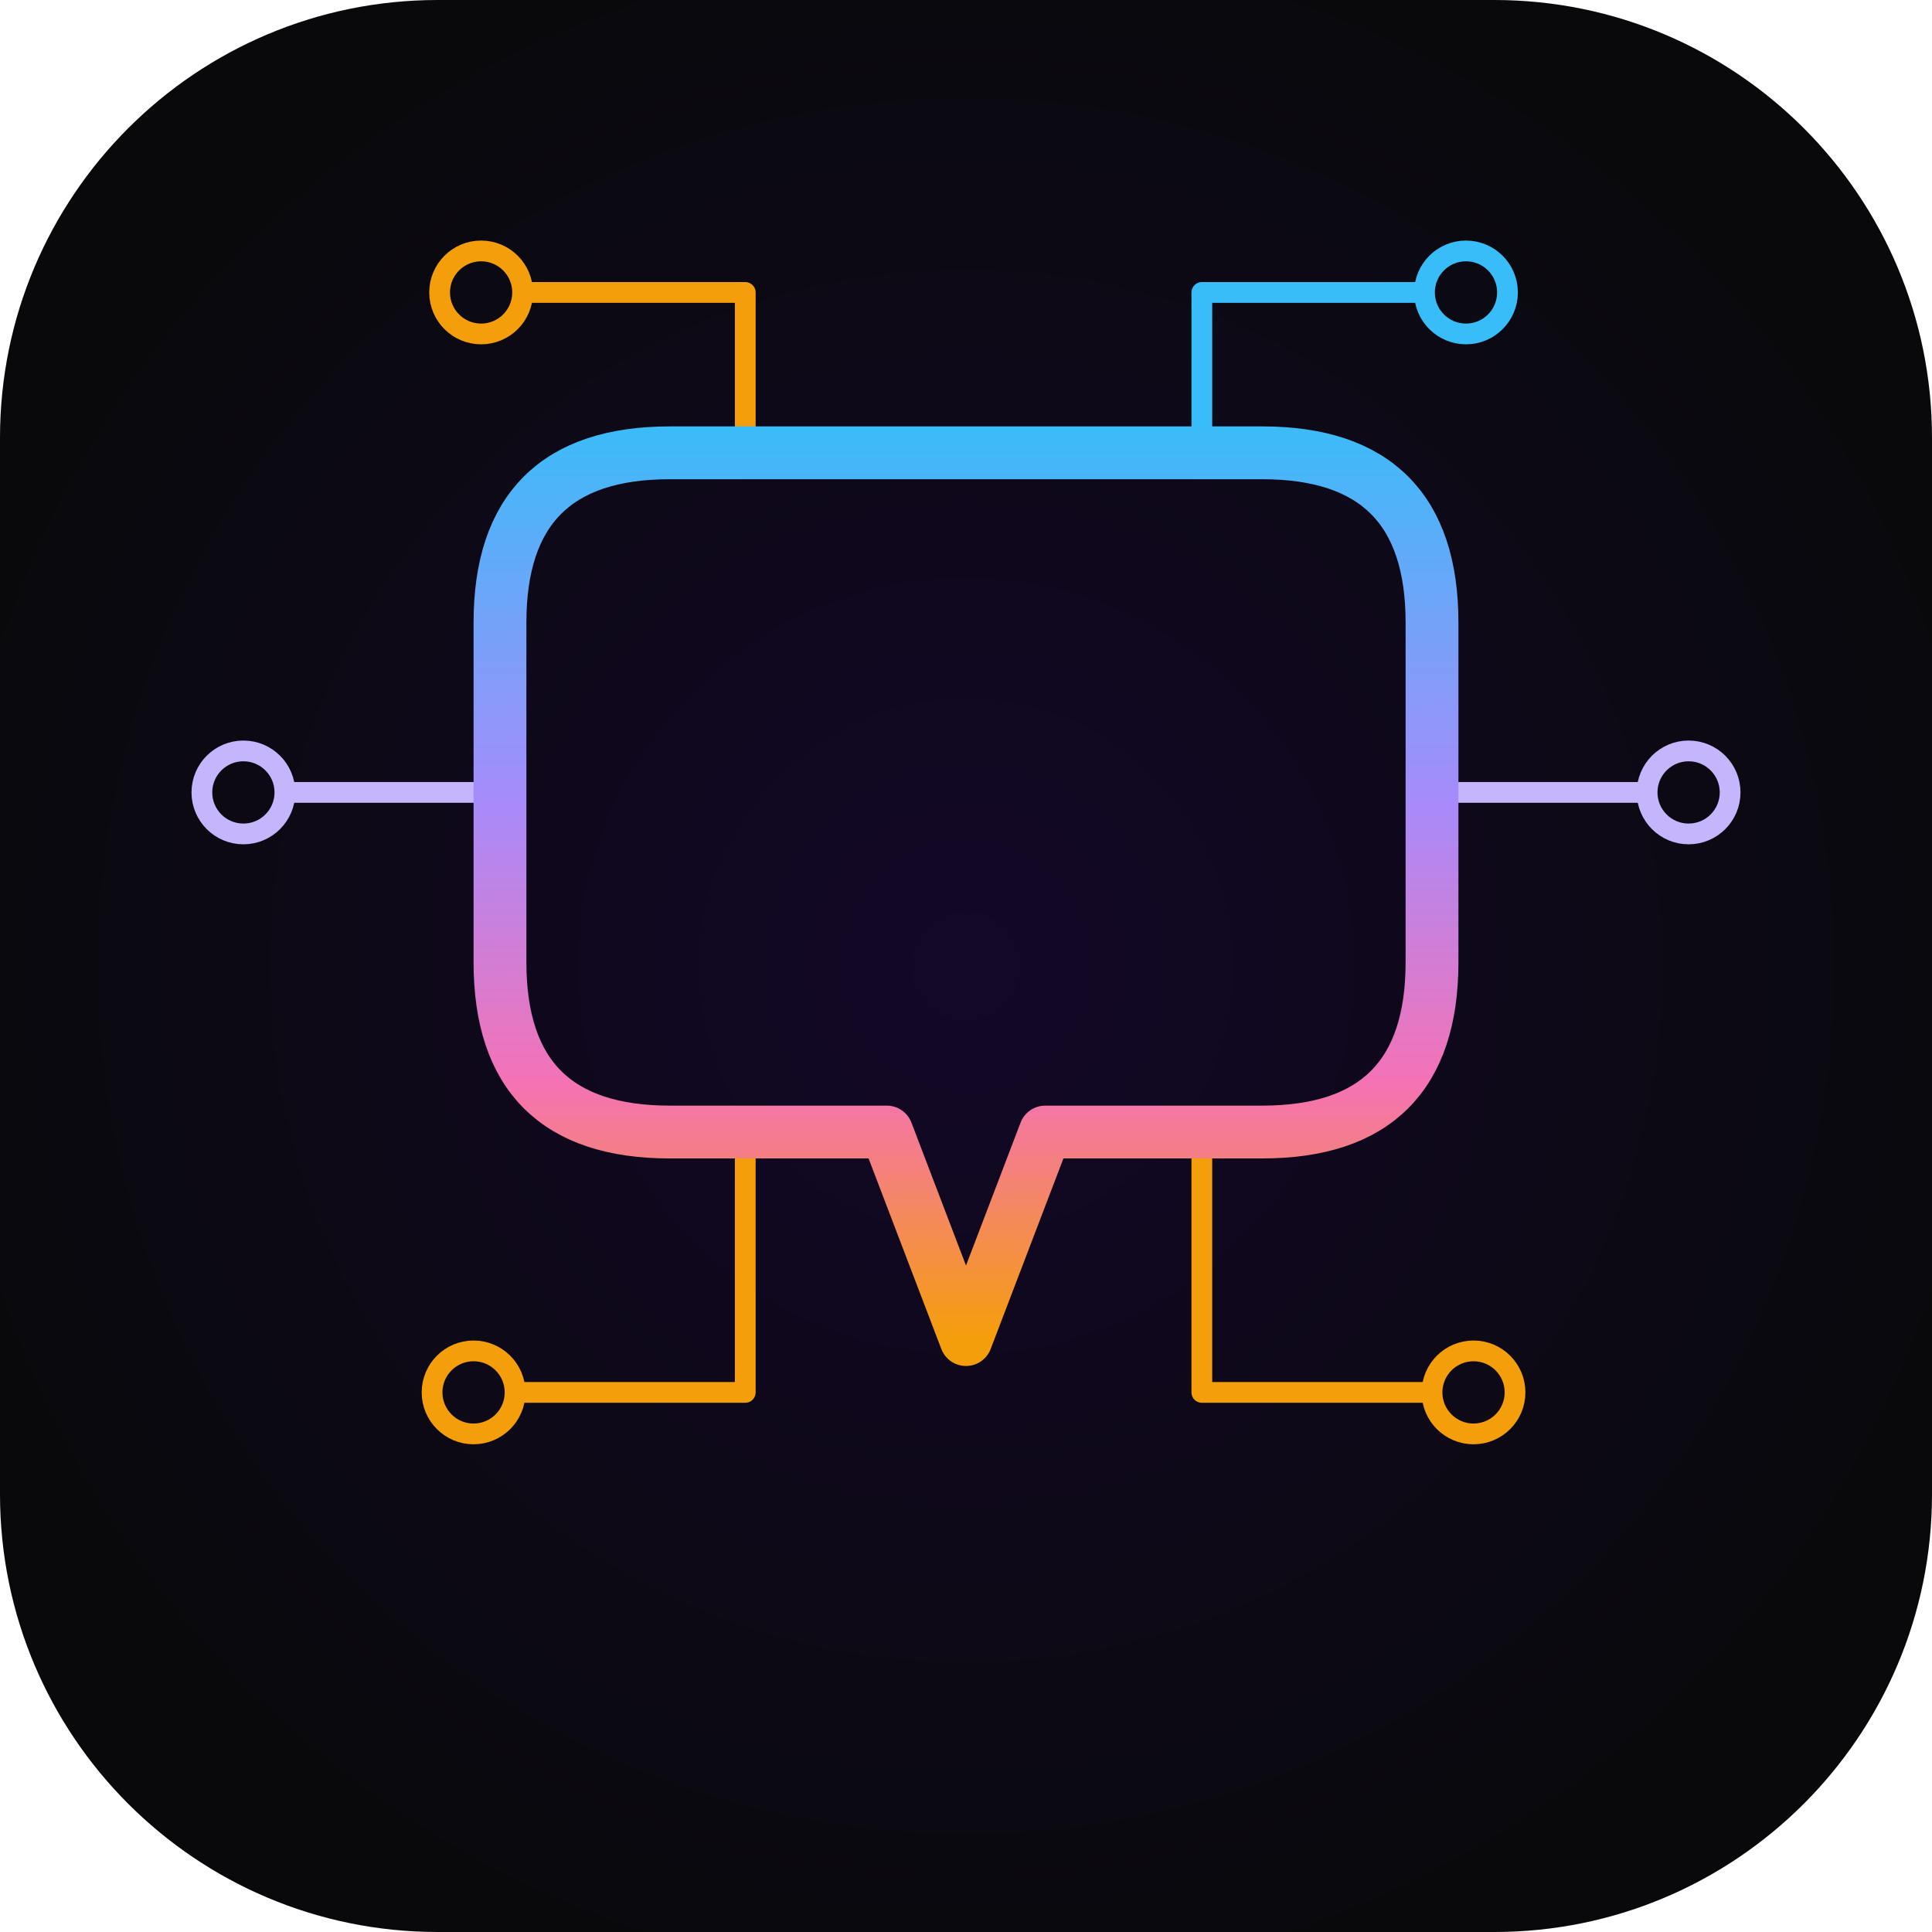
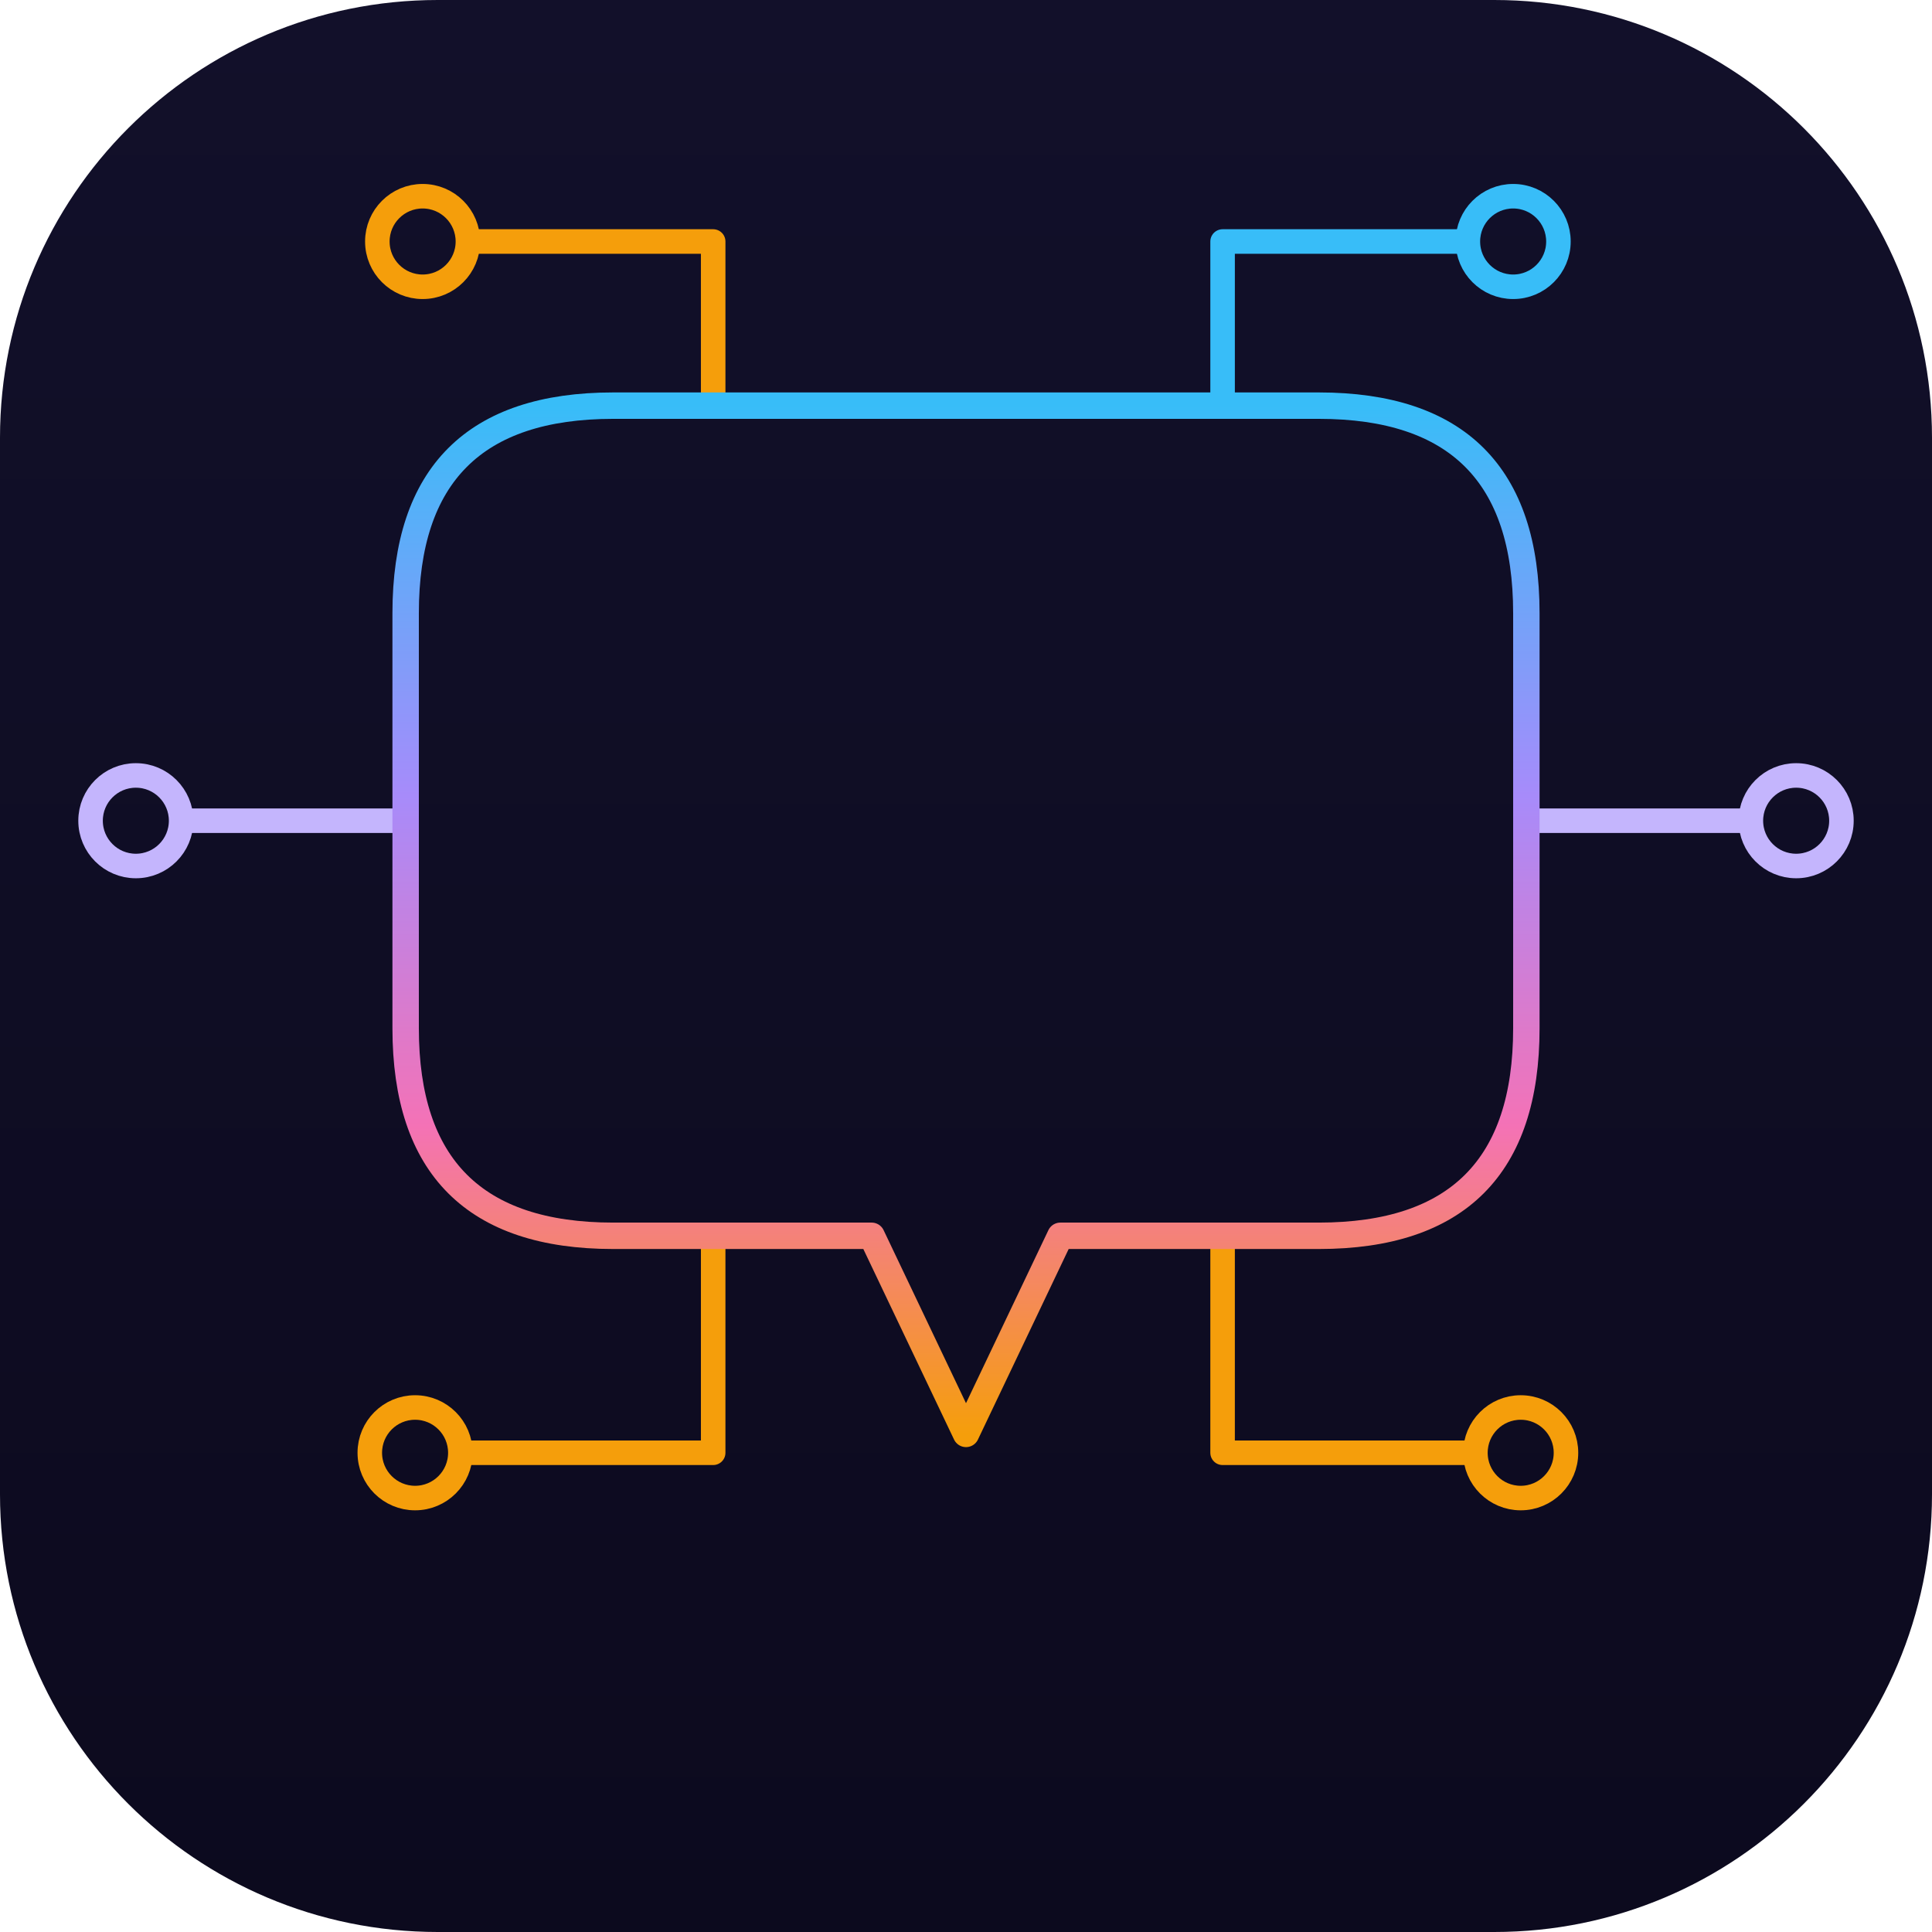
<svg xmlns="http://www.w3.org/2000/svg" width="1024" height="1024" viewBox="0 0 1024 1024">
  <defs>
-     <radialGradient id="bg" cx="50%" cy="50%" r="55%">
-       <stop offset="0%" stop-color="#130828" />
-       <stop offset="100%" stop-color="#09090b" />
-     </radialGradient>
+     <linearGradient id="bg" x1="0" y1="0" x2="0" y2="1">
+       <stop offset="0%" stop-color="#12102a" />
+       <stop offset="100%" stop-color="#0c0a1e" />
+     </linearGradient>
    <clipPath id="iconClip">
      <rect width="1024" height="1024" rx="232" />
    </clipPath>
-     <linearGradient id="bubbleGrad" x1="512" y1="710" x2="512" y2="220" gradientUnits="userSpaceOnUse">
+     <linearGradient id="bubbleGrad" x1="512" y1="760" x2="512" y2="215" gradientUnits="userSpaceOnUse">
      <stop offset="0%" stop-color="#f59e0b" />
-       <stop offset="28%" stop-color="#f472b6" />
-       <stop offset="58%" stop-color="#a78bfa" />
+       <stop offset="30%" stop-color="#f472b6" />
+       <stop offset="62%" stop-color="#a78bfa" />
      <stop offset="100%" stop-color="#38bdf8" />
    </linearGradient>
  </defs>
  <rect width="1024" height="1024" rx="232" fill="url(#bg)" />
  <g clip-path="url(#iconClip)">
-     <path d="M 395 240 L 395 155 L 278 155" fill="none" stroke="#f59e0b" stroke-width="11" stroke-linecap="round" stroke-linejoin="round" />
-     <path d="M 637 240 L 637 155 L 754 155" fill="none" stroke="#38bdf8" stroke-width="11" stroke-linecap="round" stroke-linejoin="round" />
-     <path d="M 265 420 L 152 420" fill="none" stroke="#c4b5fd" stroke-width="11" stroke-linecap="round" />
-     <path d="M 759 420 L 872 420" fill="none" stroke="#c4b5fd" stroke-width="11" stroke-linecap="round" />
-     <path d="M 395 600 L 395 738 L 275 738" fill="none" stroke="#f59e0b" stroke-width="11" stroke-linecap="round" stroke-linejoin="round" />
-     <path d="M 637 600 L 637 738 L 757 738" fill="none" stroke="#f59e0b" stroke-width="11" stroke-linecap="round" stroke-linejoin="round" />
-     <path d="M 265 330 Q 265 240 355 240 L 669 240 Q 759 240 759 330              L 759 510 Q 759 600 669 600 L 554 600 L 512 710 L 470 600              L 355 600 Q 265 600 265 510 Z" fill="none" stroke="url(#bubbleGrad)" stroke-width="28" stroke-linejoin="round" />
-     <circle cx="255" cy="155" r="22" fill="none" stroke="#f59e0b" stroke-width="11" />
-     <circle cx="777" cy="155" r="22" fill="none" stroke="#38bdf8" stroke-width="11" />
-     <circle cx="129" cy="420" r="22" fill="none" stroke="#c4b5fd" stroke-width="11" />
-     <circle cx="895" cy="420" r="22" fill="none" stroke="#c4b5fd" stroke-width="11" />
-     <circle cx="251" cy="738" r="22" fill="none" stroke="#f59e0b" stroke-width="11" />
-     <circle cx="781" cy="738" r="22" fill="none" stroke="#f59e0b" stroke-width="11" />
+     <path d="M 378 215 L 378 128 L 252 128" fill="none" stroke="#f59e0b" stroke-width="13" stroke-linecap="round" stroke-linejoin="round" />
+     <path d="M 648 215 L 648 128 L 774 128" fill="none" stroke="#38bdf8" stroke-width="13" stroke-linecap="round" stroke-linejoin="round" />
+     <path d="M 215 435 L 100 435" fill="none" stroke="#c4b5fd" stroke-width="13" stroke-linecap="round" />
+     <path d="M 809 435 L 924 435" fill="none" stroke="#c4b5fd" stroke-width="13" stroke-linecap="round" />
+     <path d="M 378 655 L 378 770 L 248 770" fill="none" stroke="#f59e0b" stroke-width="13" stroke-linecap="round" stroke-linejoin="round" />
+     <path d="M 648 655 L 648 770 L 778 770" fill="none" stroke="#f59e0b" stroke-width="13" stroke-linecap="round" stroke-linejoin="round" />
+     <path d="M 215 325 Q 215 215 325 215 L 699 215 Q 809 215 809 325              L 809 545 Q 809 655 699 655 L 562 655 L 512 760 L 462 655              L 325 655 Q 215 655 215 545 Z" fill="none" stroke="url(#bubbleGrad)" stroke-width="14" stroke-linejoin="round" />
+     <circle cx="224" cy="128" r="24" fill="none" stroke="#f59e0b" stroke-width="13" />
+     <circle cx="802" cy="128" r="24" fill="none" stroke="#38bdf8" stroke-width="13" />
+     <circle cx="72" cy="435" r="24" fill="none" stroke="#c4b5fd" stroke-width="13" />
+     <circle cx="952" cy="435" r="24" fill="none" stroke="#c4b5fd" stroke-width="13" />
+     <circle cx="220" cy="770" r="24" fill="none" stroke="#f59e0b" stroke-width="13" />
+     <circle cx="806" cy="770" r="24" fill="none" stroke="#f59e0b" stroke-width="13" />
  </g>
</svg>
